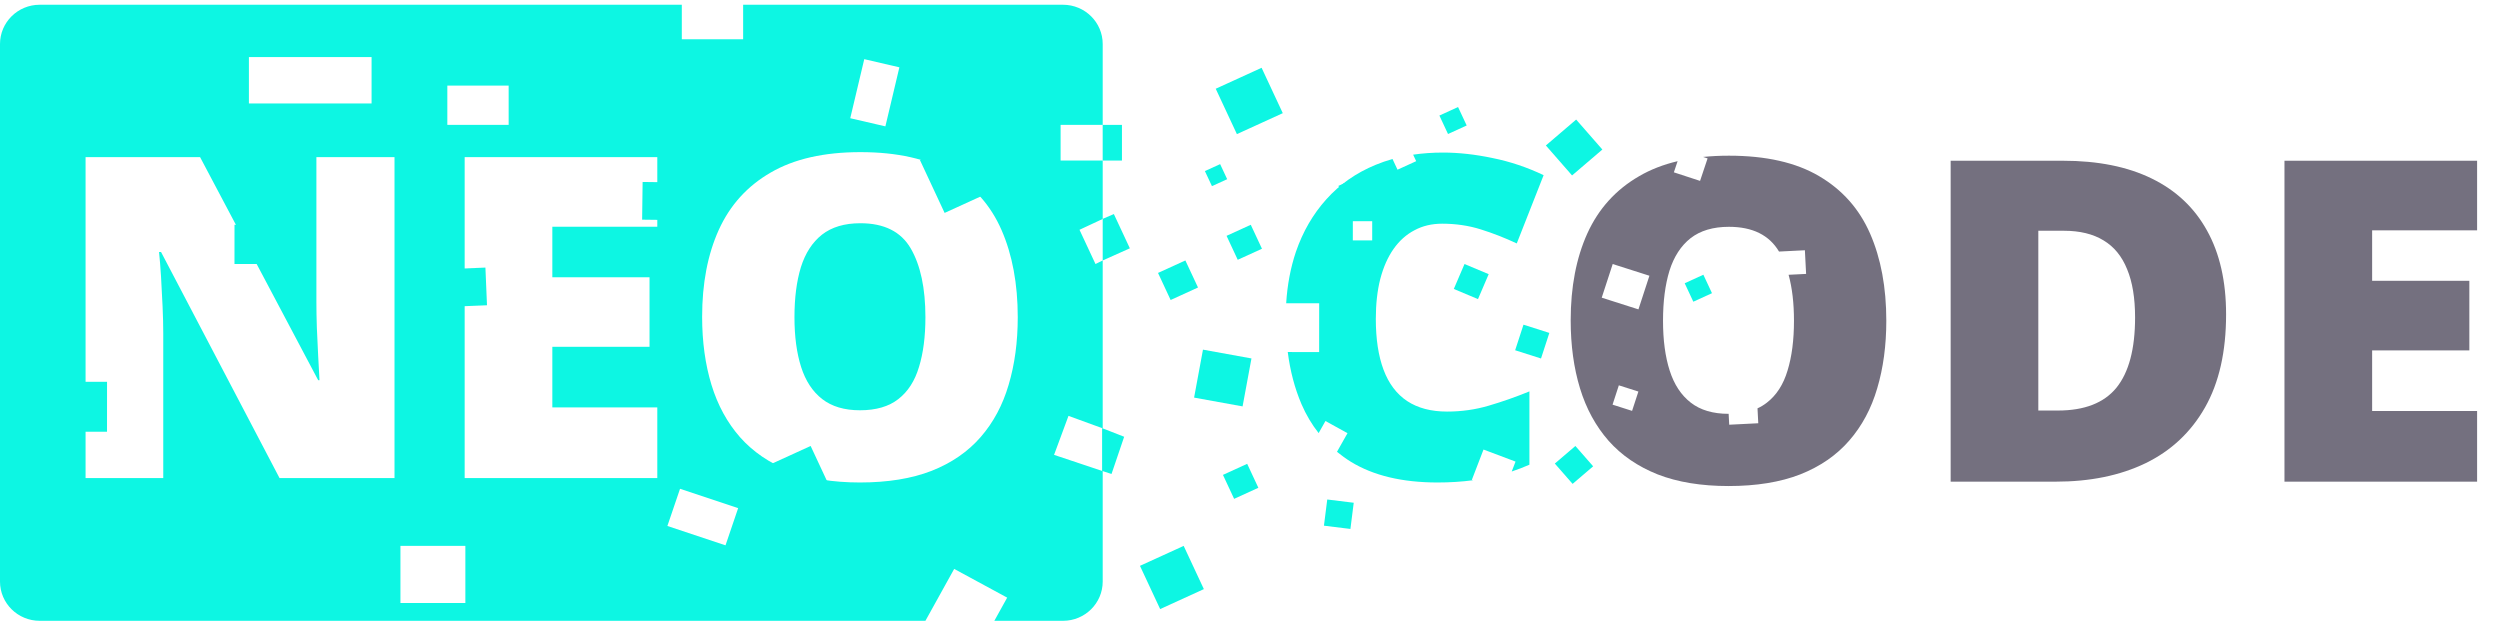
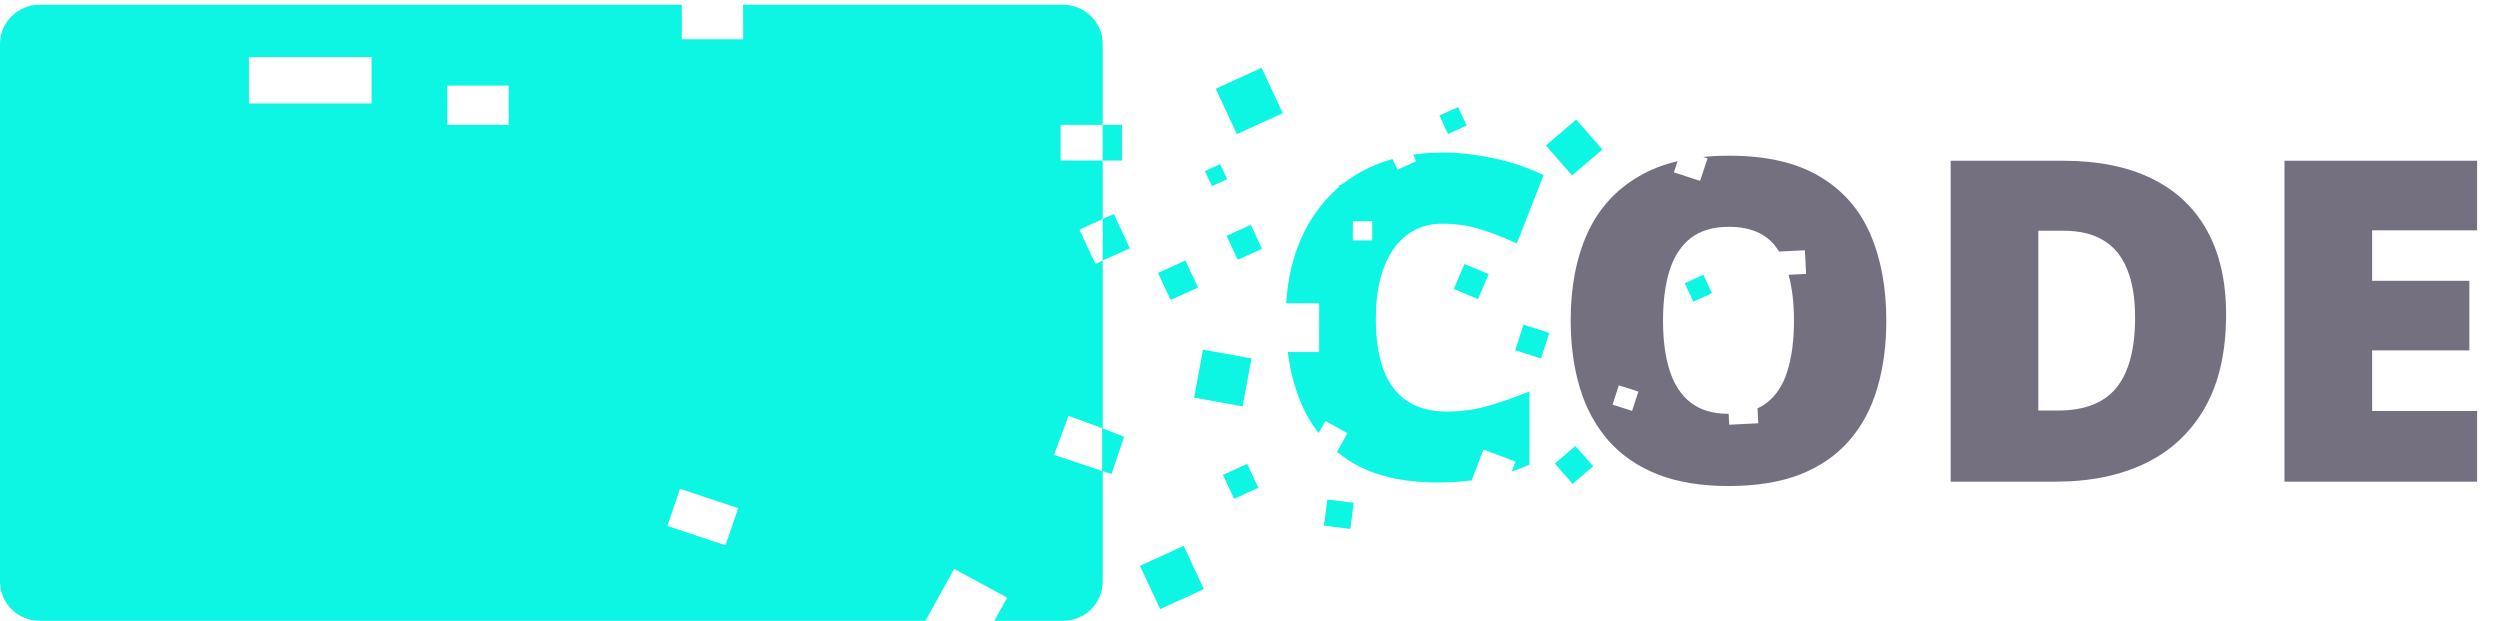
<svg xmlns="http://www.w3.org/2000/svg" width="149" height="37" viewBox="0 0 149 37" fill="none">
  <path d="M132.675 18.738C132.675 20.962 132.256 22.811 131.418 24.285C130.58 25.759 129.399 26.867 127.873 27.608C126.356 28.34 124.57 28.707 122.515 28.707H116.259V9.58H122.952C125.033 9.58 126.797 9.933 128.243 10.64C129.69 11.346 130.787 12.38 131.537 13.74C132.296 15.101 132.675 16.767 132.675 18.738ZM127.251 18.921C127.251 17.761 127.092 16.802 126.775 16.043C126.466 15.275 125.999 14.704 125.373 14.329C124.747 13.945 123.957 13.753 123.005 13.753H121.484V24.468H122.648C124.235 24.468 125.399 24.015 126.14 23.108C126.881 22.192 127.251 20.796 127.251 18.921ZM147.635 28.707H136.154V9.58H147.635V13.727H141.379V16.736H147.173V20.883H141.379V24.494H147.635V28.707Z" fill="#74707F" />
  <path d="M65.722 7.443H66.868V9.569H65.722V7.443Z" fill="#0DF6E3" />
  <path d="M65.685 25.517L67 26.031L66.247 28.248L65.685 28.069V25.517Z" fill="#0DF6E3" />
  <path d="M58.016 8.081L54.827 9.536L56.299 12.69L59.487 11.234L58.016 8.081Z" fill="#0DF6E3" />
  <path d="M6.38 22.754L3.441 22.753L3.44 25.729L6.378 25.731L6.38 22.754Z" fill="#0DF6E3" />
  <path d="M16.34 13.398L13.977 13.396L13.975 15.735L16.339 15.736L16.34 13.398Z" fill="#0DF6E3" />
  <path d="M52.606 15.879L49.668 15.877L49.666 18.783L52.605 18.785L52.606 15.879Z" fill="#0DF6E3" />
  <path d="M74.587 21.363L71.697 20.839L71.168 23.697L74.058 24.221L74.587 21.363Z" fill="#0DF6E3" />
  <path d="M88.726 16.34L87.285 15.736L86.647 17.222L88.088 17.827L88.726 16.34Z" fill="#0DF6E3" />
  <path d="M84.435 26.298L83.28 26.297L83.28 27.439L84.434 27.44L84.435 26.298Z" fill="#0DF6E3" />
  <path d="M79.848 20.202L78.693 20.201L78.693 21.343L79.847 21.344L79.848 20.202Z" fill="#0DF6E3" />
  <path d="M78.916 16.87L77.762 16.87L77.761 18.012L78.916 18.012L78.916 16.87Z" fill="#0DF6E3" />
  <path d="M48.314 26.58L45.581 27.828L46.843 30.531L49.575 29.283L48.314 26.58Z" fill="#0DF6E3" />
  <path d="M28.931 15.948L26.661 16.041L26.755 18.286L29.025 18.194L28.931 15.948Z" fill="#0DF6E3" />
  <path d="M40.572 10.873L38.3 10.845L38.271 13.092L40.543 13.12L40.572 10.873Z" fill="#0DF6E3" />
  <path d="M75.191 4.04L72.457 5.289L73.719 7.993L76.454 6.745L75.191 4.04Z" fill="#0DF6E3" />
  <path d="M65.721 13.045L66.386 12.758L67.339 14.799L65.721 15.523V13.045Z" fill="#0DF6E3" />
-   <path fill-rule="evenodd" clip-rule="evenodd" d="M40.636 0.283H2.365C1.059 0.283 0 1.331 0 2.623V34.661C0 35.953 1.059 37 2.365 37H55.155L56.869 33.907L60.028 35.619L59.263 37H63.355C64.662 37 65.721 35.953 65.721 34.661V28.079L62.822 27.11L63.682 24.786L65.721 25.529V15.523L65.291 15.736L64.338 13.695L65.721 13.049V2.623C65.721 1.331 64.662 0.283 63.355 0.283H44.291V2.339H40.636V0.283ZM16.661 28.494H23.513V9.367H18.857V18.015C18.857 18.451 18.866 18.953 18.884 19.52C18.91 20.086 18.937 20.649 18.963 21.207C18.989 21.756 19.016 22.241 19.042 22.659H18.963L11.926 9.367H5.1V28.494H9.73V19.873C9.73 19.393 9.717 18.857 9.69 18.264C9.664 17.662 9.633 17.073 9.598 16.497C9.562 15.922 9.523 15.429 9.479 15.019H9.598L16.661 28.494ZM27.694 28.494H39.175V24.282H32.919V20.671H38.712V16.524H32.919V13.515H39.175V9.367H27.694V28.494ZM60.115 22.934C60.477 21.722 60.658 20.379 60.658 18.905C60.658 16.916 60.336 15.185 59.692 13.711C59.048 12.237 58.034 11.094 56.65 10.283C55.274 9.472 53.484 9.067 51.279 9.067C49.11 9.067 47.328 9.472 45.935 10.283C44.541 11.086 43.51 12.224 42.84 13.698C42.178 15.163 41.847 16.89 41.847 18.878C41.847 20.37 42.033 21.722 42.403 22.934C42.773 24.146 43.342 25.189 44.109 26.061C44.877 26.924 45.851 27.591 47.033 28.062C48.223 28.525 49.63 28.756 51.253 28.756C52.91 28.756 54.335 28.525 55.525 28.062C56.716 27.591 57.69 26.92 58.449 26.048C59.207 25.176 59.763 24.138 60.115 22.934ZM47.747 21.874C47.483 21.046 47.35 20.056 47.35 18.905C47.35 17.753 47.478 16.759 47.734 15.922C47.998 15.085 48.417 14.439 48.99 13.986C49.572 13.532 50.335 13.305 51.279 13.305C52.699 13.305 53.7 13.807 54.282 14.81C54.864 15.813 55.155 17.178 55.155 18.905C55.155 20.056 55.027 21.046 54.771 21.874C54.524 22.703 54.114 23.34 53.541 23.785C52.977 24.229 52.214 24.452 51.253 24.452C50.327 24.452 49.577 24.229 49.004 23.785C48.431 23.34 48.012 22.703 47.747 21.874ZM14.835 3.402H22.146V6.167H14.835V3.402ZM27.736 32.534H23.866V35.937H27.736V32.534ZM26.661 5.103H30.316V7.442H26.661V5.103ZM63.212 7.442H65.718V9.569H63.212V7.442ZM52.769 7.531L53.603 4.012L51.51 3.526L50.675 7.046L52.769 7.531ZM40.53 29.132L43.994 30.284L43.241 32.501L39.776 31.349L40.53 29.132Z" fill="#0DF6E3" />
+   <path fillRule="evenodd" clipRule="evenodd" d="M40.636 0.283H2.365C1.059 0.283 0 1.331 0 2.623V34.661C0 35.953 1.059 37 2.365 37H55.155L56.869 33.907L60.028 35.619L59.263 37H63.355C64.662 37 65.721 35.953 65.721 34.661V28.079L62.822 27.11L63.682 24.786L65.721 25.529V15.523L65.291 15.736L64.338 13.695L65.721 13.049V2.623C65.721 1.331 64.662 0.283 63.355 0.283H44.291V2.339H40.636V0.283ZM16.661 28.494H23.513V9.367H18.857V18.015C18.857 18.451 18.866 18.953 18.884 19.52C18.91 20.086 18.937 20.649 18.963 21.207C18.989 21.756 19.016 22.241 19.042 22.659H18.963L11.926 9.367H5.1V28.494H9.73V19.873C9.73 19.393 9.717 18.857 9.69 18.264C9.664 17.662 9.633 17.073 9.598 16.497C9.562 15.922 9.523 15.429 9.479 15.019H9.598L16.661 28.494ZM27.694 28.494H39.175V24.282H32.919V20.671H38.712V16.524H32.919V13.515H39.175V9.367H27.694V28.494ZM60.115 22.934C60.477 21.722 60.658 20.379 60.658 18.905C60.658 16.916 60.336 15.185 59.692 13.711C59.048 12.237 58.034 11.094 56.65 10.283C55.274 9.472 53.484 9.067 51.279 9.067C49.11 9.067 47.328 9.472 45.935 10.283C44.541 11.086 43.51 12.224 42.84 13.698C42.178 15.163 41.847 16.89 41.847 18.878C41.847 20.37 42.033 21.722 42.403 22.934C42.773 24.146 43.342 25.189 44.109 26.061C44.877 26.924 45.851 27.591 47.033 28.062C48.223 28.525 49.63 28.756 51.253 28.756C52.91 28.756 54.335 28.525 55.525 28.062C56.716 27.591 57.69 26.92 58.449 26.048C59.207 25.176 59.763 24.138 60.115 22.934ZM47.747 21.874C47.483 21.046 47.35 20.056 47.35 18.905C47.35 17.753 47.478 16.759 47.734 15.922C47.998 15.085 48.417 14.439 48.99 13.986C49.572 13.532 50.335 13.305 51.279 13.305C52.699 13.305 53.7 13.807 54.282 14.81C54.864 15.813 55.155 17.178 55.155 18.905C55.155 20.056 55.027 21.046 54.771 21.874C54.524 22.703 54.114 23.34 53.541 23.785C52.977 24.229 52.214 24.452 51.253 24.452C50.327 24.452 49.577 24.229 49.004 23.785C48.431 23.34 48.012 22.703 47.747 21.874ZM14.835 3.402H22.146V6.167H14.835V3.402ZM27.736 32.534H23.866V35.937H27.736V32.534ZM26.661 5.103H30.316V7.442H26.661V5.103ZM63.212 7.442H65.718V9.569H63.212V7.442ZM52.769 7.531L53.603 4.012L51.51 3.526L50.675 7.046L52.769 7.531ZM40.53 29.132L43.994 30.284L43.241 32.501L39.776 31.349L40.53 29.132Z" fill="#0DF6E3" />
  <path d="M74.332 27.644L72.888 28.303L73.554 29.731L74.998 29.072L74.332 27.644Z" fill="#0DF6E3" />
  <path d="M79.104 29.77L78.907 31.331L80.485 31.525L80.682 29.964L79.104 29.77Z" fill="#0DF6E3" />
  <path d="M70.547 32.535L67.942 33.724L69.145 36.301L71.75 35.111L70.547 32.535Z" fill="#0DF6E3" />
  <path d="M74.546 13.397L73.103 14.056L73.769 15.484L75.213 14.825L74.546 13.397Z" fill="#0DF6E3" />
  <path d="M72.72 9.782L71.812 10.196L72.232 11.094L73.14 10.68L72.72 9.782Z" fill="#0DF6E3" />
  <path d="M70.648 15.523L69.018 16.267L69.77 17.88L71.401 17.135L70.648 15.523Z" fill="#0DF6E3" />
  <path d="M80.88 10.571L79.768 11.079L80.281 12.179L81.394 11.671L80.88 10.571Z" fill="#0DF6E3" />
  <path d="M101.521 16.374L100.408 16.882L100.922 17.982L102.034 17.474L101.521 16.374Z" fill="#0DF6E3" />
  <path d="M86.9 6.379L85.788 6.887L86.302 7.987L87.414 7.479L86.9 6.379Z" fill="#0DF6E3" />
  <path d="M95.501 8.912L93.939 7.126L92.134 8.67L93.695 10.456L95.501 8.912Z" fill="#0DF6E3" />
  <path d="M94.952 27.792L93.893 26.581L92.668 27.628L93.727 28.839L94.952 27.792Z" fill="#0DF6E3" />
  <path d="M92.341 19.842L90.8 19.351L90.303 20.875L91.844 21.366L92.341 19.842Z" fill="#0DF6E3" />
-   <path fill-rule="evenodd" clip-rule="evenodd" d="M99.985 9.606C99.134 9.808 98.372 10.105 97.701 10.496C96.308 11.298 95.276 12.437 94.606 13.911C93.944 15.376 93.613 17.103 93.613 19.091C93.613 20.583 93.799 21.934 94.169 23.147C94.539 24.359 95.108 25.401 95.875 26.274C96.642 27.137 97.617 27.804 98.799 28.275C99.989 28.738 101.396 28.968 103.019 28.968C104.676 28.968 106.101 28.738 107.291 28.275C108.482 27.804 109.456 27.133 110.214 26.26C110.973 25.388 111.529 24.351 111.881 23.147C112.243 21.934 112.424 20.591 112.424 19.117C112.424 17.129 112.102 15.398 111.458 13.924C110.814 12.45 109.8 11.307 108.415 10.496C107.04 9.685 105.25 9.279 103.045 9.279C102.508 9.279 101.994 9.304 101.505 9.354L101.772 9.441L101.324 10.781L99.763 10.271L99.985 9.606ZM99.513 22.087C99.248 21.259 99.116 20.269 99.116 19.117C99.116 17.966 99.244 16.972 99.5 16.135C99.764 15.297 100.183 14.652 100.756 14.198C101.338 13.745 102.101 13.518 103.045 13.518C104.451 13.518 105.446 14.01 106.03 14.993L107.571 14.915L107.644 16.325L106.6 16.377C106.814 17.158 106.921 18.071 106.921 19.117C106.921 20.269 106.793 21.259 106.537 22.087C106.29 22.916 105.88 23.552 105.307 23.997C105.138 24.13 104.951 24.244 104.747 24.337L104.793 25.226L103.061 25.313L103.027 24.664H103.019C102.093 24.664 101.343 24.442 100.77 23.997C100.197 23.552 99.778 22.916 99.513 22.087ZM98.305 16.434L96.117 15.736L95.463 17.741L97.651 18.439L98.305 16.434ZM96.483 22.965L97.648 23.337L97.272 24.488L96.108 24.117L96.483 22.965Z" fill="#74707F" />
-   <path fill-rule="evenodd" clip-rule="evenodd" d="M81.986 9.825C82.309 9.691 82.645 9.575 82.994 9.477L83.292 10.114L84.404 9.606L84.223 9.218C84.789 9.135 85.384 9.093 86.007 9.093C86.942 9.093 87.925 9.202 88.957 9.42C89.998 9.629 91.012 9.969 92 10.44L90.399 14.509C89.693 14.178 88.979 13.899 88.256 13.672C87.533 13.445 86.766 13.332 85.954 13.332C85.337 13.332 84.786 13.462 84.301 13.724C83.816 13.977 83.401 14.348 83.057 14.836C82.713 15.324 82.449 15.922 82.264 16.628C82.087 17.326 81.999 18.12 81.999 19.009C81.999 20.213 82.154 21.225 82.462 22.044C82.771 22.864 83.238 23.484 83.864 23.902C84.499 24.321 85.293 24.53 86.245 24.53C87.109 24.53 87.939 24.413 88.732 24.177C89.535 23.942 90.342 23.658 91.153 23.327V27.696C90.805 27.849 90.454 27.984 90.099 28.102L90.326 27.511L88.417 26.793L87.723 28.597L87.791 28.623C87.117 28.712 86.412 28.756 85.676 28.756C83.578 28.756 81.858 28.346 80.518 27.526C80.223 27.343 79.945 27.143 79.684 26.928L80.311 25.818L78.997 25.092L78.591 25.812C78.184 25.297 77.843 24.721 77.568 24.085C77.167 23.147 76.894 22.112 76.75 20.981L78.621 20.982L78.623 18.076L76.656 18.075C76.724 16.977 76.918 15.954 77.237 15.006C77.651 13.803 78.256 12.76 79.049 11.879C79.843 10.99 80.822 10.305 81.986 9.825ZM81.783 13.184L80.629 13.184L80.628 14.326L81.783 14.326L81.783 13.184Z" fill="#0DF6E3" />
+   <path fillRule="evenodd" clipRule="evenodd" d="M99.985 9.606C99.134 9.808 98.372 10.105 97.701 10.496C96.308 11.298 95.276 12.437 94.606 13.911C93.944 15.376 93.613 17.103 93.613 19.091C93.613 20.583 93.799 21.934 94.169 23.147C94.539 24.359 95.108 25.401 95.875 26.274C96.642 27.137 97.617 27.804 98.799 28.275C99.989 28.738 101.396 28.968 103.019 28.968C104.676 28.968 106.101 28.738 107.291 28.275C108.482 27.804 109.456 27.133 110.214 26.26C110.973 25.388 111.529 24.351 111.881 23.147C112.243 21.934 112.424 20.591 112.424 19.117C112.424 17.129 112.102 15.398 111.458 13.924C110.814 12.45 109.8 11.307 108.415 10.496C107.04 9.685 105.25 9.279 103.045 9.279C102.508 9.279 101.994 9.304 101.505 9.354L101.772 9.441L101.324 10.781L99.763 10.271L99.985 9.606ZM99.513 22.087C99.248 21.259 99.116 20.269 99.116 19.117C99.116 17.966 99.244 16.972 99.5 16.135C99.764 15.297 100.183 14.652 100.756 14.198C101.338 13.745 102.101 13.518 103.045 13.518C104.451 13.518 105.446 14.01 106.03 14.993L107.571 14.915L107.644 16.325L106.6 16.377C106.814 17.158 106.921 18.071 106.921 19.117C106.921 20.269 106.793 21.259 106.537 22.087C106.29 22.916 105.88 23.552 105.307 23.997C105.138 24.13 104.951 24.244 104.747 24.337L104.793 25.226L103.061 25.313L103.027 24.664H103.019C102.093 24.664 101.343 24.442 100.77 23.997C100.197 23.552 99.778 22.916 99.513 22.087ZM98.305 16.434L96.117 15.736L95.463 17.741L97.651 18.439L98.305 16.434ZM96.483 22.965L97.648 23.337L97.272 24.488L96.108 24.117L96.483 22.965Z" fill="#74707F" />
+   <path fillRule="evenodd" clipRule="evenodd" d="M81.986 9.825C82.309 9.691 82.645 9.575 82.994 9.477L83.292 10.114L84.404 9.606L84.223 9.218C84.789 9.135 85.384 9.093 86.007 9.093C86.942 9.093 87.925 9.202 88.957 9.42C89.998 9.629 91.012 9.969 92 10.44L90.399 14.509C89.693 14.178 88.979 13.899 88.256 13.672C87.533 13.445 86.766 13.332 85.954 13.332C85.337 13.332 84.786 13.462 84.301 13.724C83.816 13.977 83.401 14.348 83.057 14.836C82.713 15.324 82.449 15.922 82.264 16.628C82.087 17.326 81.999 18.12 81.999 19.009C81.999 20.213 82.154 21.225 82.462 22.044C82.771 22.864 83.238 23.484 83.864 23.902C84.499 24.321 85.293 24.53 86.245 24.53C87.109 24.53 87.939 24.413 88.732 24.177C89.535 23.942 90.342 23.658 91.153 23.327V27.696C90.805 27.849 90.454 27.984 90.099 28.102L90.326 27.511L88.417 26.793L87.723 28.597L87.791 28.623C87.117 28.712 86.412 28.756 85.676 28.756C83.578 28.756 81.858 28.346 80.518 27.526C80.223 27.343 79.945 27.143 79.684 26.928L80.311 25.818L78.997 25.092L78.591 25.812C78.184 25.297 77.843 24.721 77.568 24.085C77.167 23.147 76.894 22.112 76.75 20.981L78.621 20.982L78.623 18.076L76.656 18.075C76.724 16.977 76.918 15.954 77.237 15.006C77.651 13.803 78.256 12.76 79.049 11.879C79.843 10.99 80.822 10.305 81.986 9.825ZM81.783 13.184L80.629 13.184L80.628 14.326L81.783 14.326L81.783 13.184Z" fill="#0DF6E3" />
</svg>
